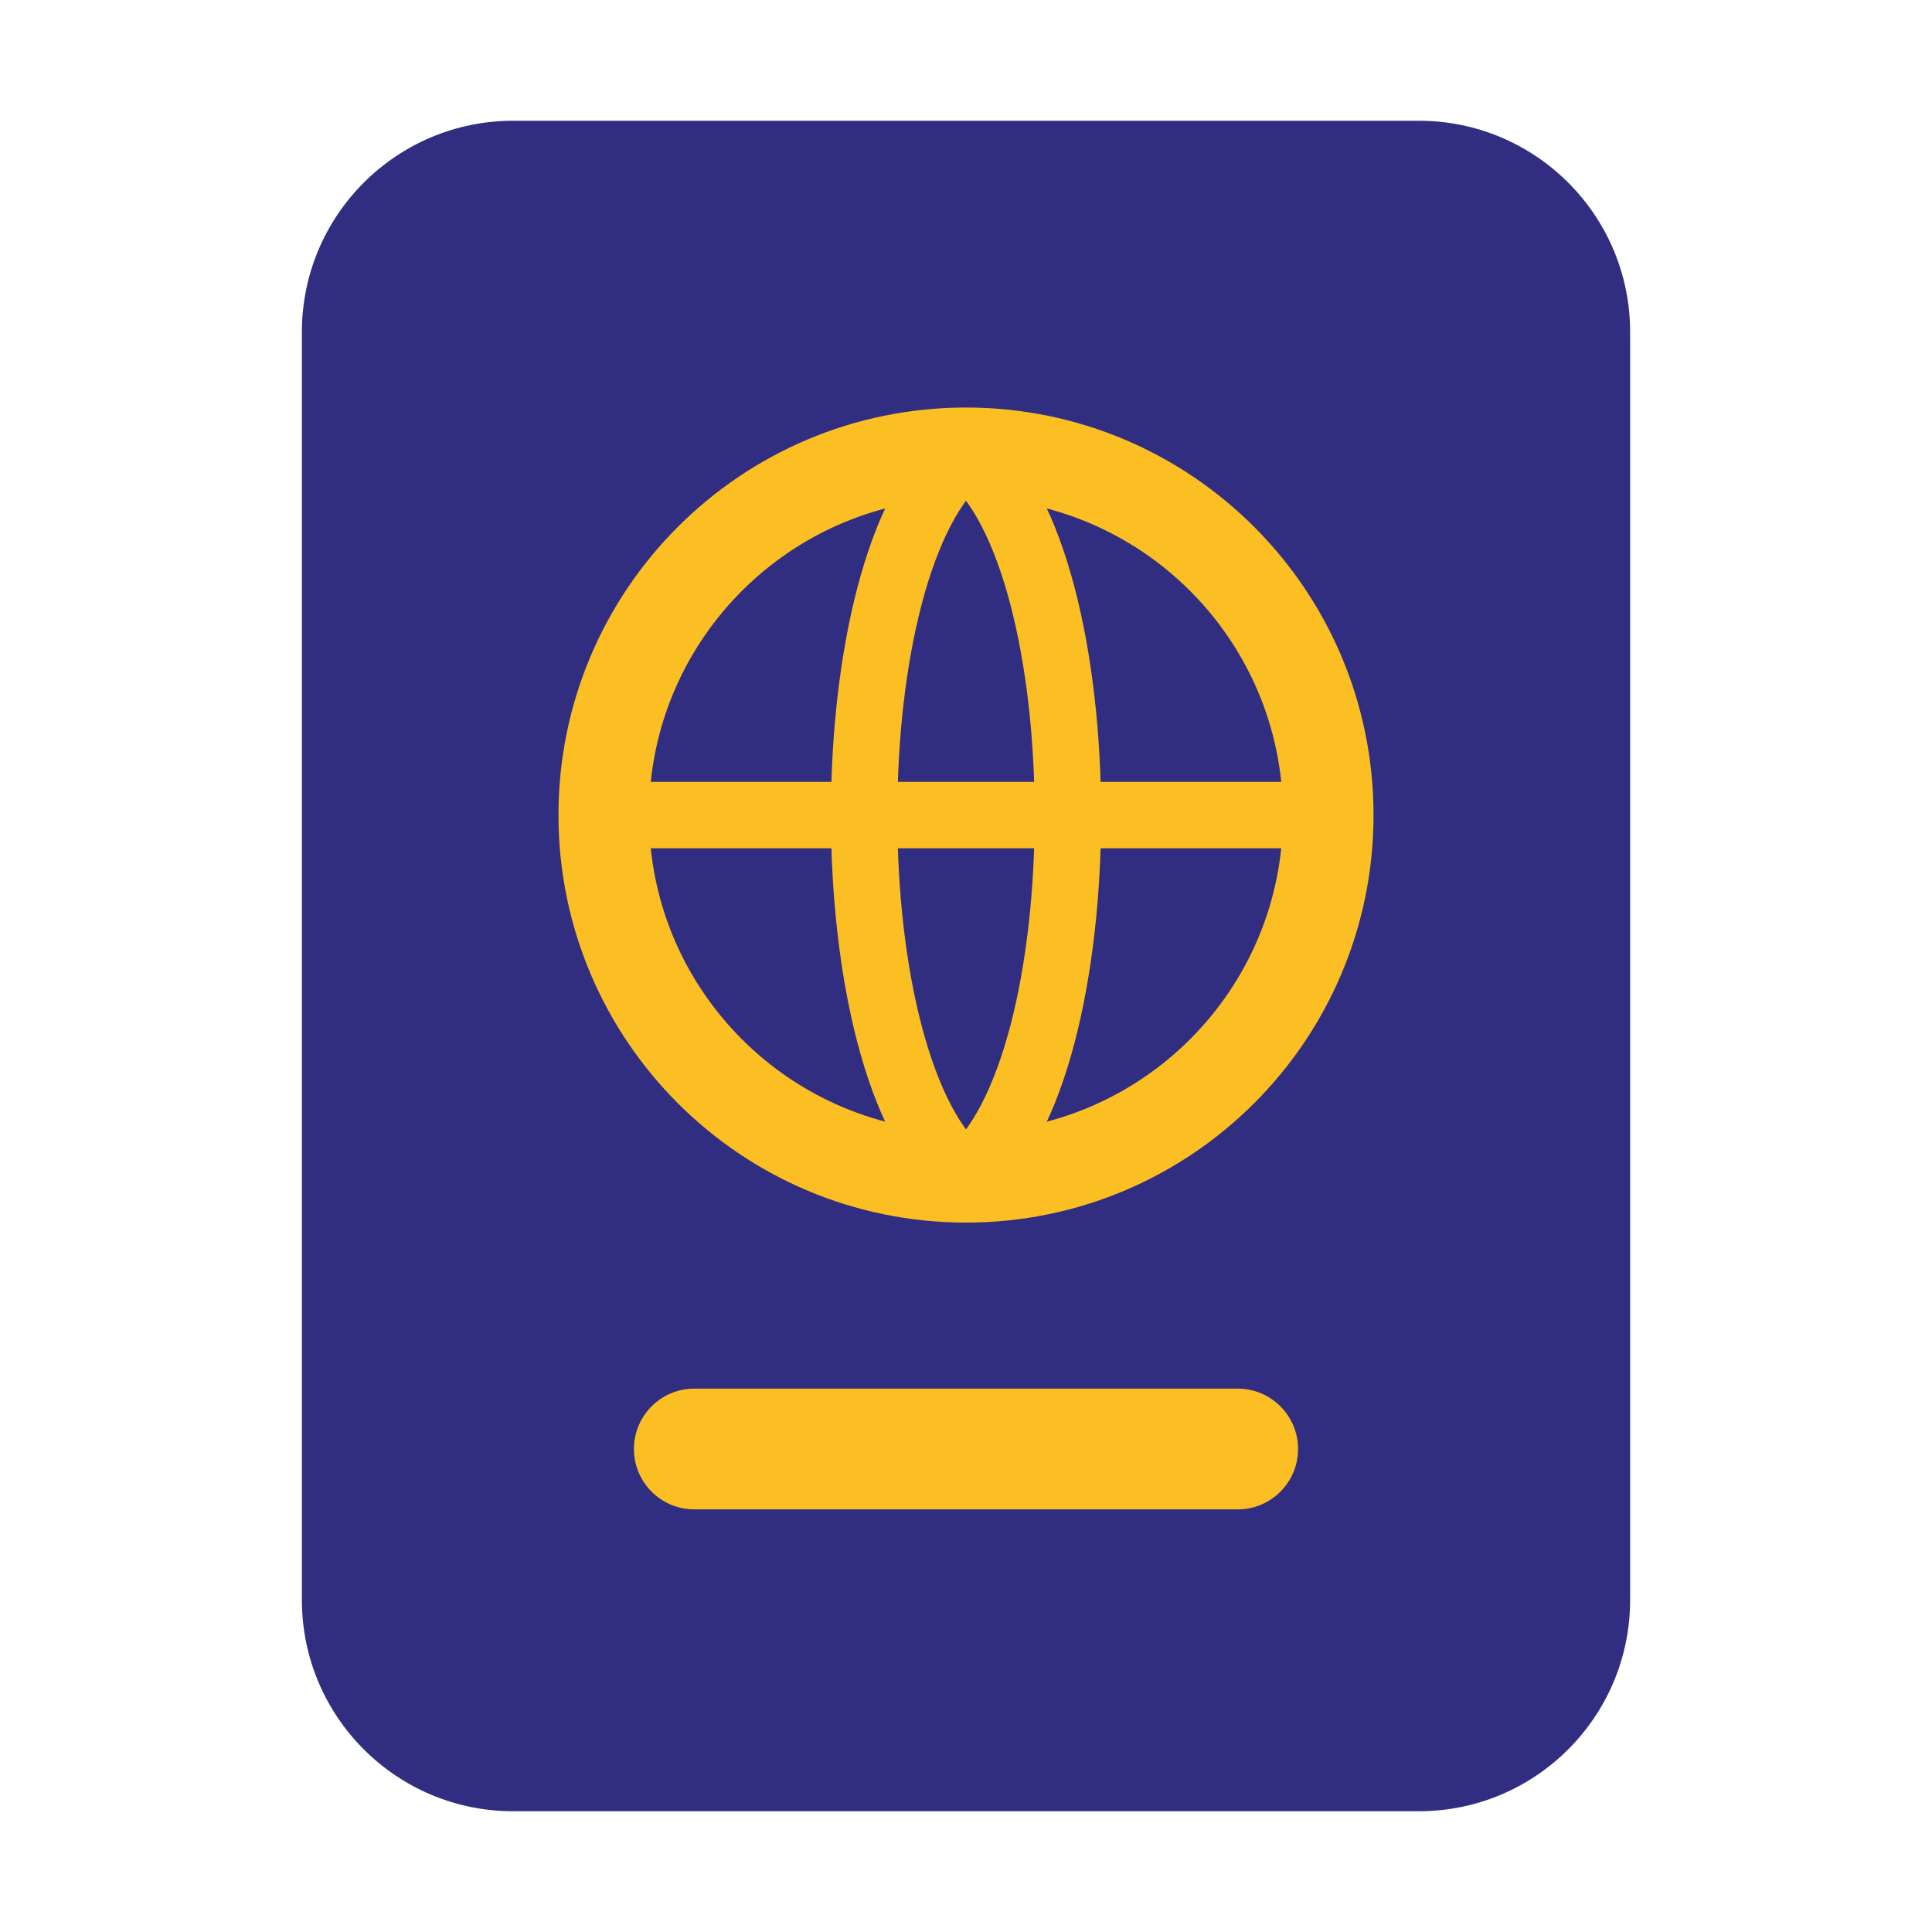
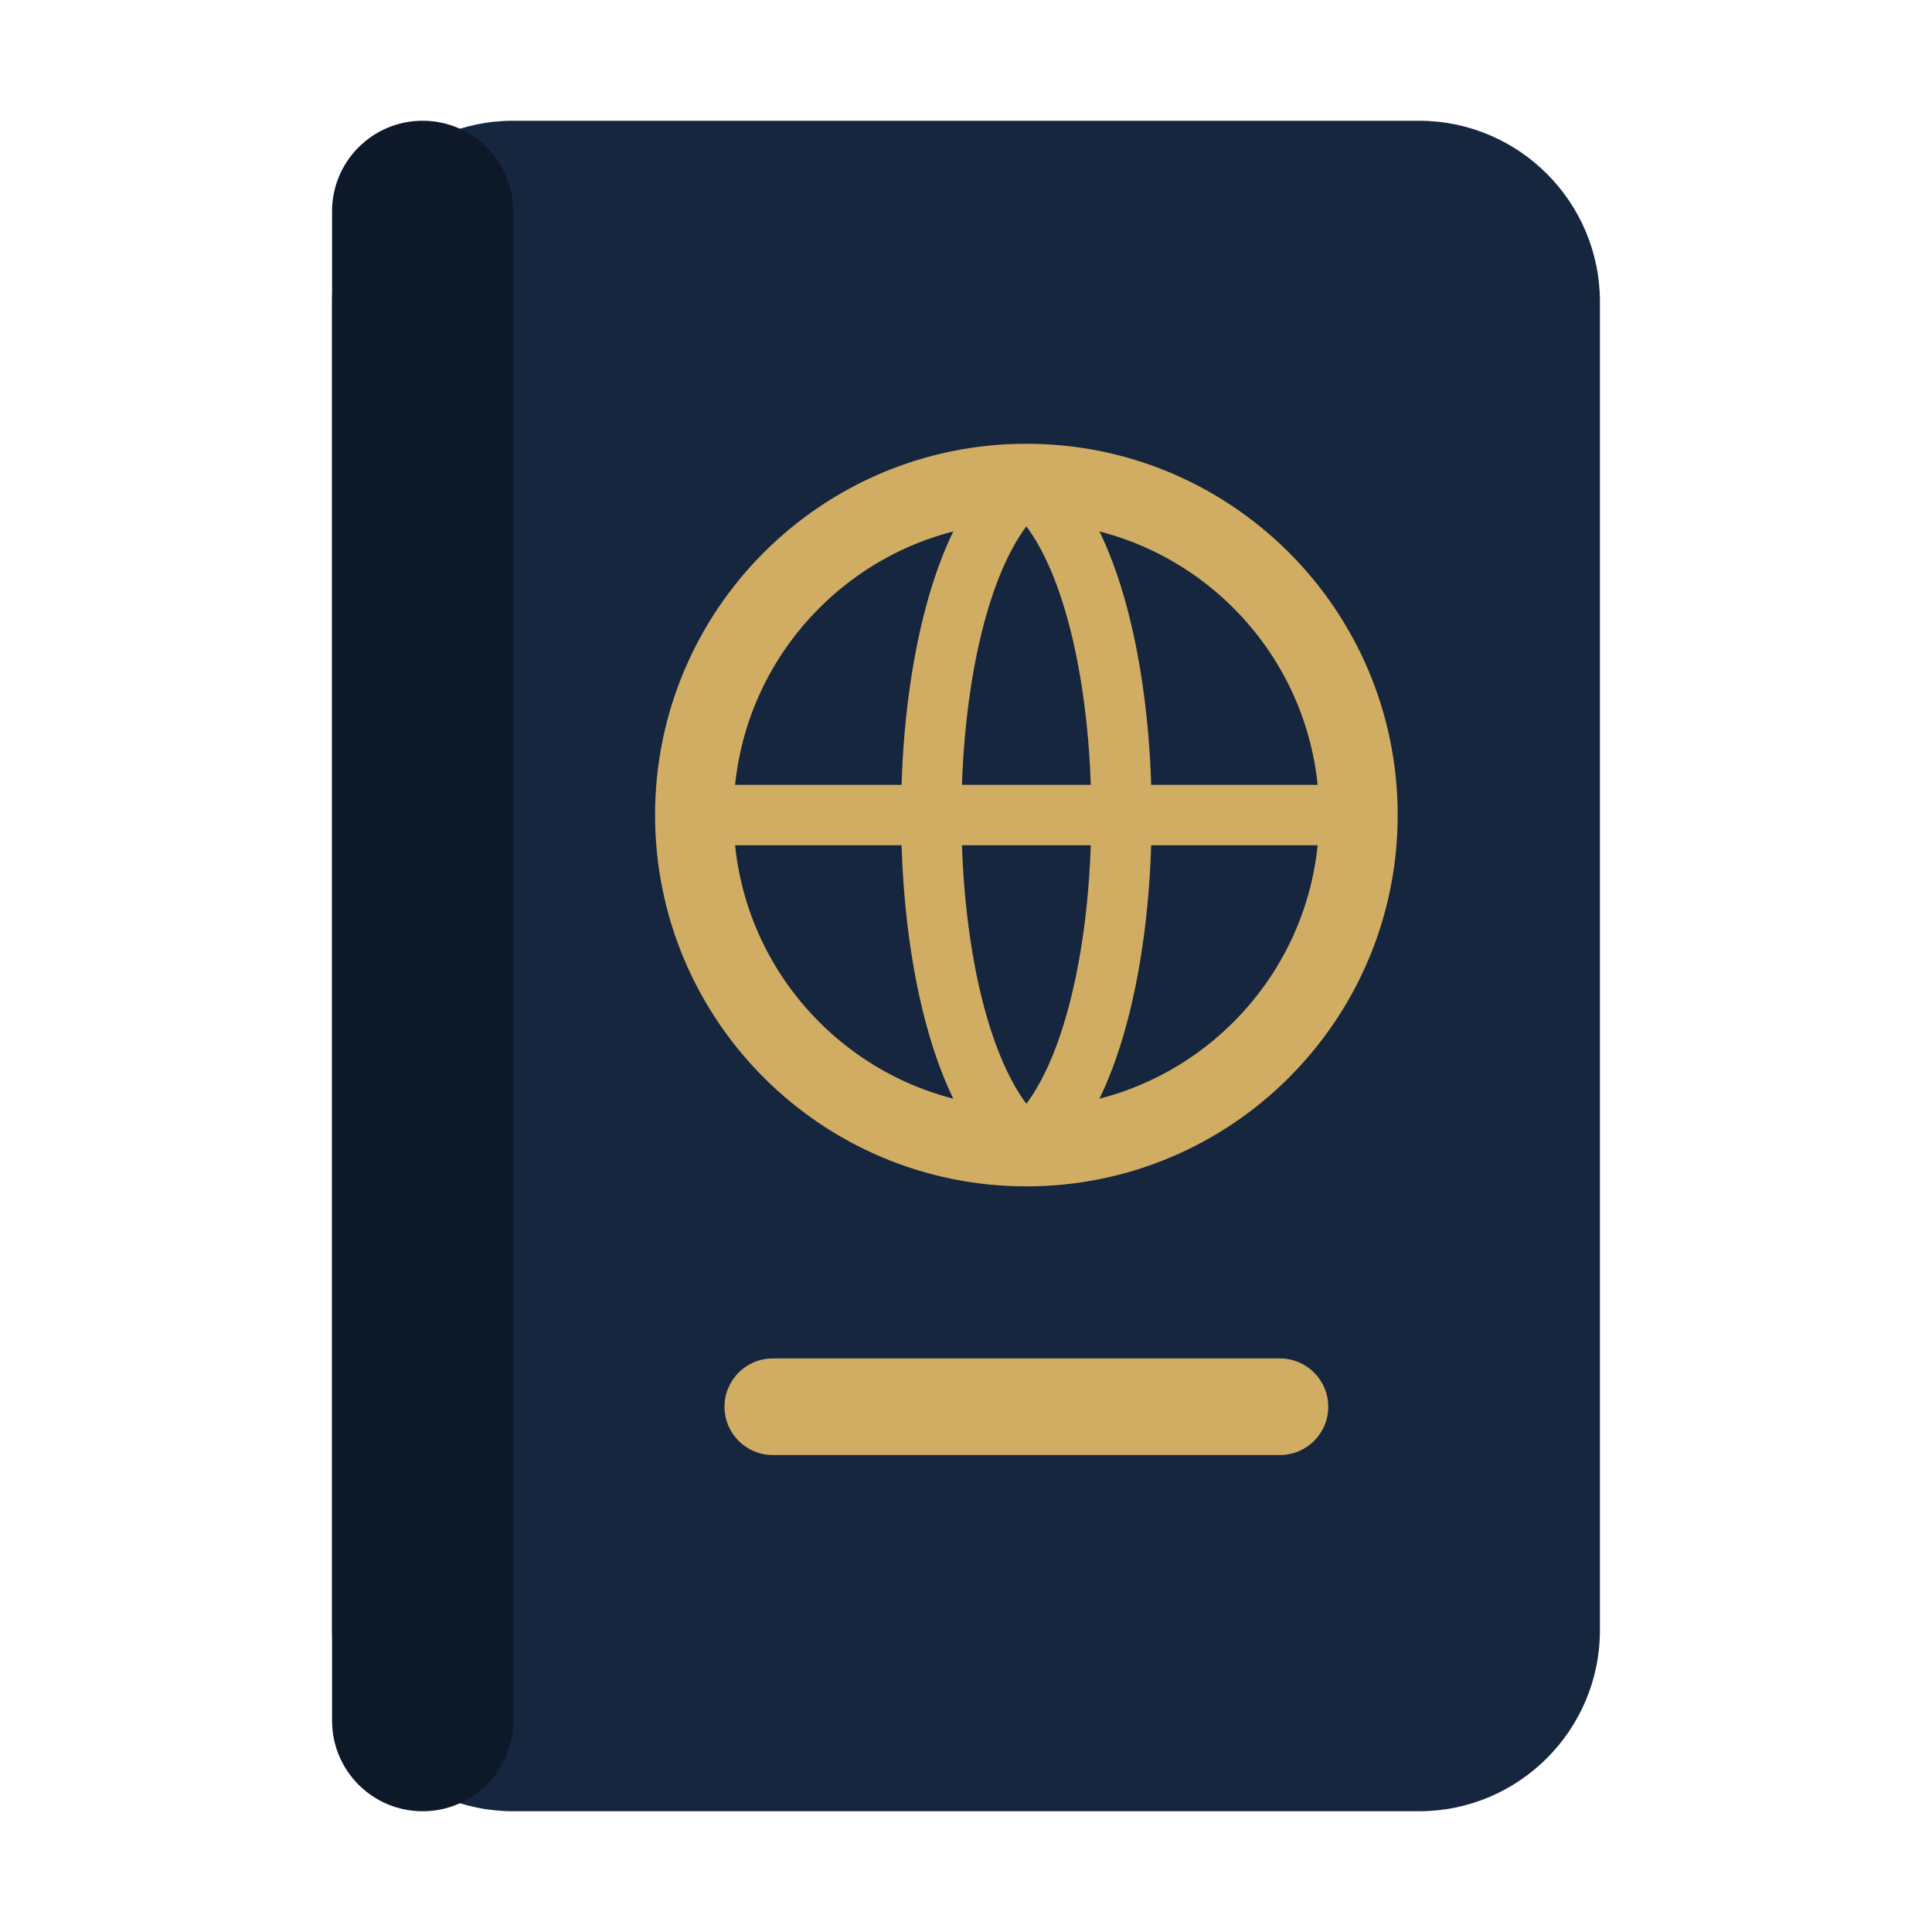
<svg xmlns="http://www.w3.org/2000/svg" viewBox="0 0 64 64">
-   <rect x="10" y="4" width="44" height="56" rx="7" fill="#312e81" />
-   <circle cx="32" cy="27" r="12" fill="none" stroke="#fbbf24" stroke-width="3" />
-   <path d="M20 27h24M32 15c-4.5 3.5-4.5 20.5 0 24M32 15c4.5 3.5 4.5 20.5 0 24" fill="none" stroke="#fbbf24" stroke-width="2.2" />
-   <rect x="21" y="46" width="22" height="4" rx="2" fill="#fbbf24" />
+   <rect x="11" y="4" width="42" height="56" rx="6" fill="#16263f" />
+   <rect x="11" y="4" width="6" height="56" rx="3" fill="#0d1829" />
+   <circle cx="34" cy="27" r="11" fill="none" stroke="#d1ad63" stroke-width="2.6" />
+   <path d="M23 27h22M34 16c-4.2 3.3-4.2 18.7 0 22M34 16c4.2 3.3 4.2 18.7 0 22" fill="none" stroke="#d1ad63" stroke-width="2" />
+   <rect x="24" y="45" width="20" height="3.2" rx="1.6" fill="#d1ad63" />
</svg>
